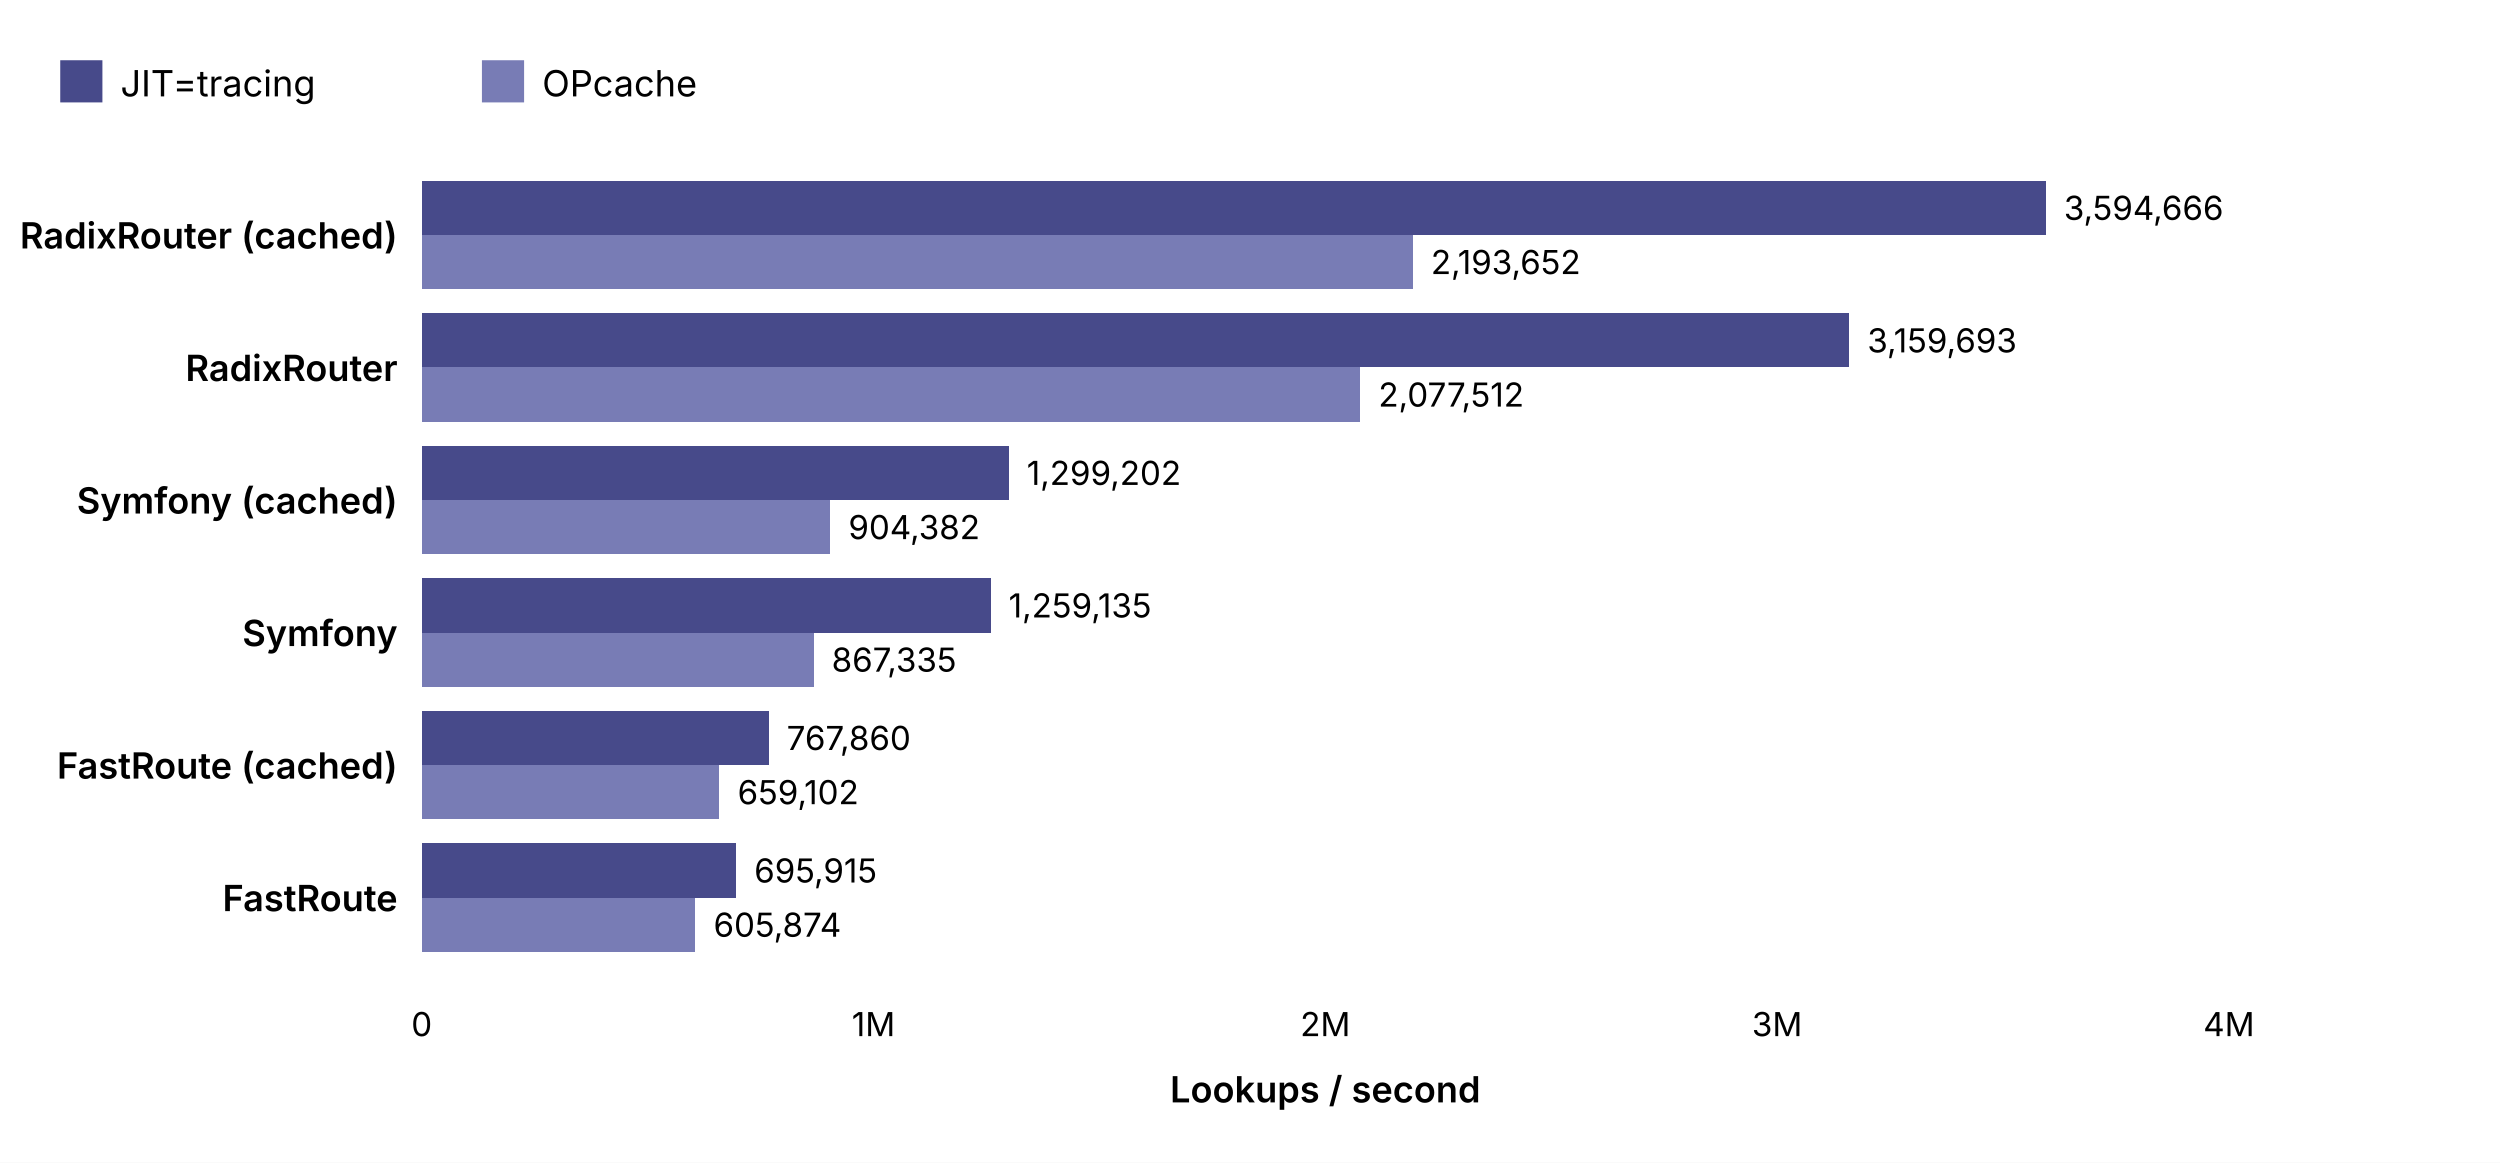
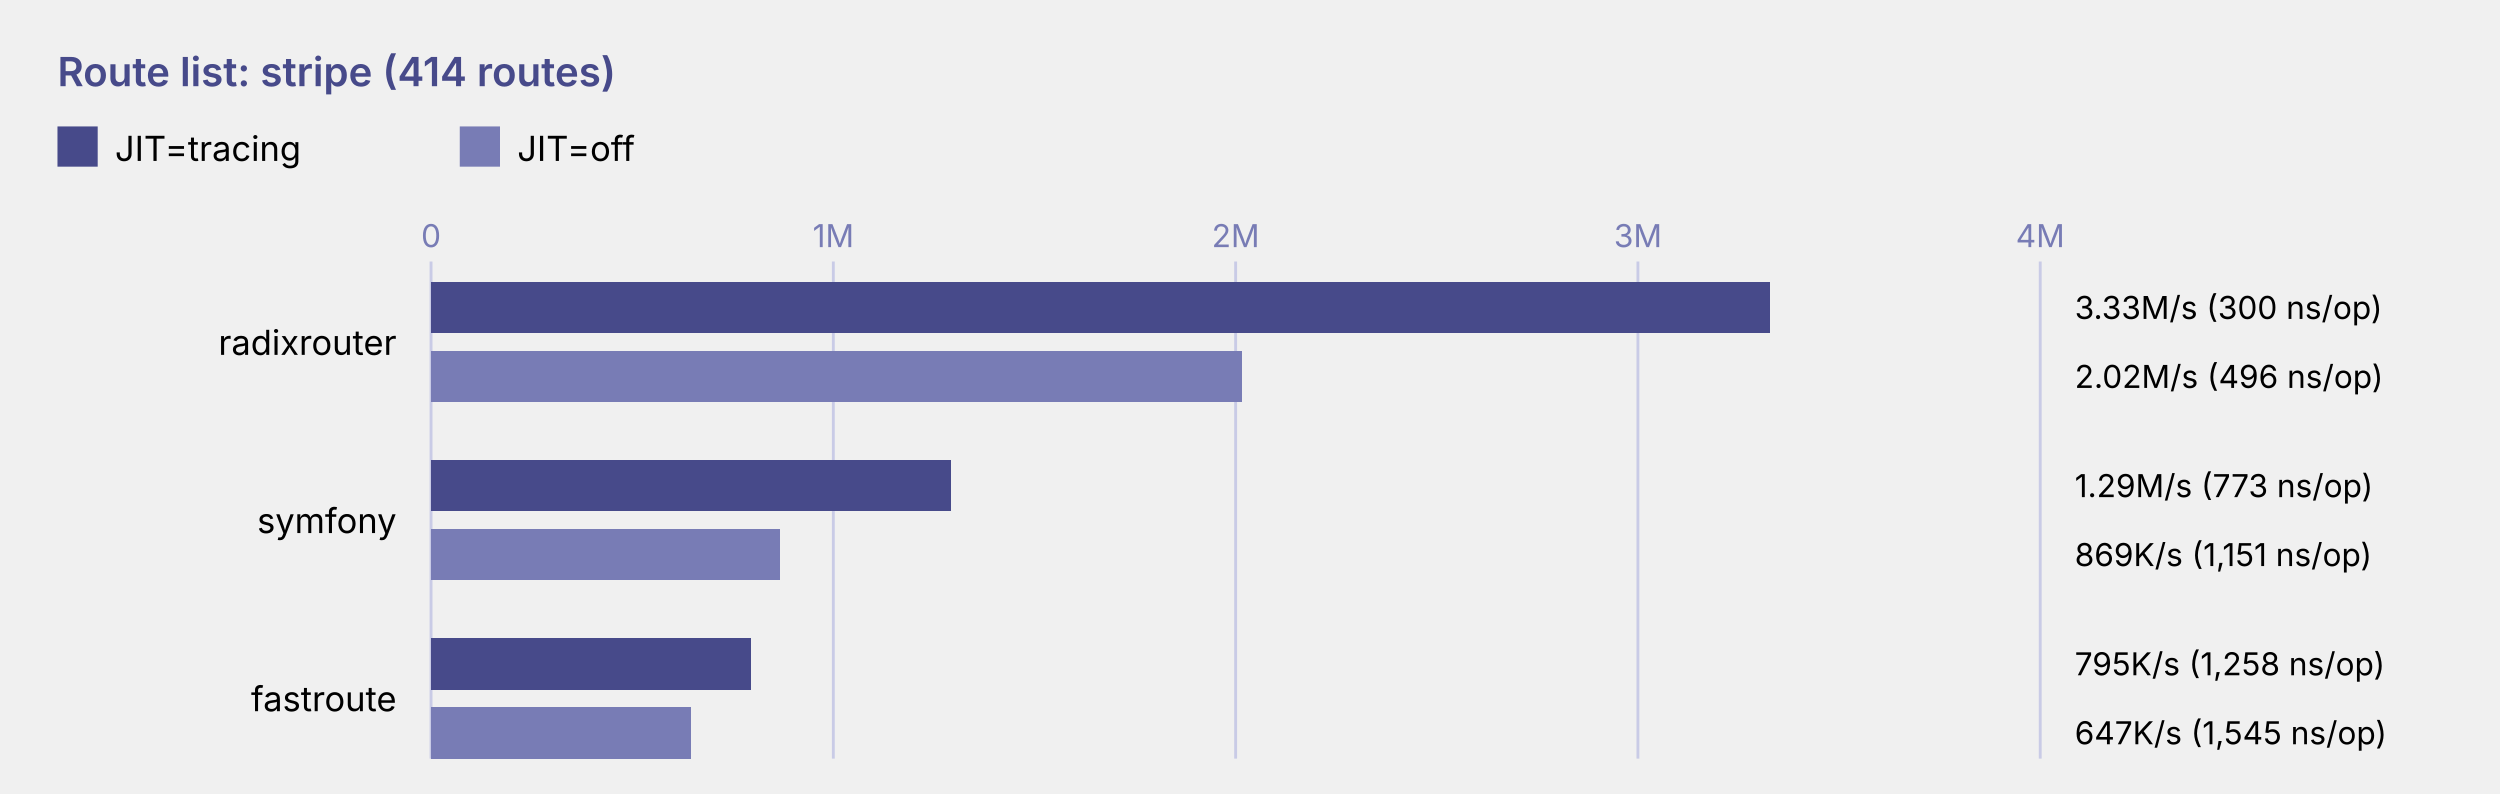
- <svg xmlns="http://www.w3.org/2000/svg" viewBox="0 0 830 386" font-family="system-ui, -apple-system, 'Segoe UI', sans-serif">
-   <style>.bg{fill:#FFFFFF}.fg{fill:#000000}.bar{shape-rendering:crispEdges}@media(prefers-color-scheme:dark){.bg{fill:#1E1E1E}.fg{fill:#E6E6E6}}</style>
-   <rect class="bg" width="830" height="386" />
-   <rect x="20" y="20" width="14" height="14" fill="#474A8A" />
-   <text class="fg" x="40" y="32" font-size="12">JIT=tracing</text>
-   <rect x="160" y="20" width="14" height="14" fill="#787CB5" />
-   <text class="fg" x="180" y="32" font-size="12">OPcache</text>
-   <text class="fg" x="140.00" y="344" text-anchor="middle" font-size="11">0</text>
-   <text class="fg" x="290.00" y="344" text-anchor="middle" font-size="11">1M</text>
-   <text class="fg" x="440.00" y="344" text-anchor="middle" font-size="11">2M</text>
-   <text class="fg" x="590.00" y="344" text-anchor="middle" font-size="11">3M</text>
-   <text class="fg" x="740.00" y="344" text-anchor="middle" font-size="11">4M</text>
-   <text class="fg" x="440.00" y="366" text-anchor="middle" font-size="12" font-weight="600">Lookups / second</text>
-   <text class="fg" x="132" y="82.5" text-anchor="end" font-size="12" font-weight="600">RadixRouter (cached)</text>
-   <rect class="bar" x="140" y="60.0" width="539.20" height="18" fill="#474A8A" />
-   <text class="fg" x="685.20" y="73.0" font-size="11">3,594,666</text>
-   <rect class="bar" x="140" y="78.0" width="329.05" height="18" fill="#787CB5" />
-   <text class="fg" x="475.05" y="91.0" font-size="11">2,193,652</text>
-   <text class="fg" x="132" y="126.5" text-anchor="end" font-size="12" font-weight="600">RadixRouter</text>
-   <rect class="bar" x="140" y="104.0" width="473.95" height="18" fill="#474A8A" />
-   <text class="fg" x="619.95" y="117.0" font-size="11">3,159,693</text>
-   <rect class="bar" x="140" y="122.0" width="311.63" height="18" fill="#787CB5" />
-   <text class="fg" x="457.63" y="135.0" font-size="11">2,077,512</text>
-   <text class="fg" x="132" y="170.5" text-anchor="end" font-size="12" font-weight="600">Symfony (cached)</text>
-   <rect class="bar" x="140" y="148.0" width="194.88" height="18" fill="#474A8A" />
-   <text class="fg" x="340.88" y="161.0" font-size="11">1,299,202</text>
-   <rect class="bar" x="140" y="166.0" width="135.66" height="18" fill="#787CB5" />
-   <text class="fg" x="281.66" y="179.0" font-size="11">904,382</text>
-   <text class="fg" x="132" y="214.5" text-anchor="end" font-size="12" font-weight="600">Symfony</text>
-   <rect class="bar" x="140" y="192.0" width="188.87" height="18" fill="#474A8A" />
-   <text class="fg" x="334.87" y="205.0" font-size="11">1,259,135</text>
-   <rect class="bar" x="140" y="210.0" width="130.10" height="18" fill="#787CB5" />
-   <text class="fg" x="276.10" y="223.0" font-size="11">867,335</text>
-   <text class="fg" x="132" y="258.5" text-anchor="end" font-size="12" font-weight="600">FastRoute (cached)</text>
-   <rect class="bar" x="140" y="236.0" width="115.18" height="18" fill="#474A8A" />
-   <text class="fg" x="261.18" y="249.0" font-size="11">767,860</text>
-   <rect class="bar" x="140" y="254.0" width="98.87" height="18" fill="#787CB5" />
-   <text class="fg" x="244.87" y="267.0" font-size="11">659,102</text>
-   <text class="fg" x="132" y="302.5" text-anchor="end" font-size="12" font-weight="600">FastRoute</text>
-   <rect class="bar" x="140" y="280.0" width="104.39" height="18" fill="#474A8A" />
-   <text class="fg" x="250.39" y="293.0" font-size="11">695,915</text>
-   <rect class="bar" x="140" y="298.0" width="90.88" height="18" fill="#787CB5" />
-   <text class="fg" x="236.88" y="311.0" font-size="11">605,874</text>
+ <svg xmlns="http://www.w3.org/2000/svg" viewBox="0 0 870 276" font-family="system-ui, -apple-system, 'Segoe UI', sans-serif">
+   <style>.fg{fill:#000000}.accent{fill:#474A8A}.bar{shape-rendering:crispEdges}.div{stroke:#C9CBE6;stroke-width:1}.tick{fill:#787CB5}@media(prefers-color-scheme:dark){.fg{fill:#E6E6E6}.accent{fill:#B0B3D6}.tick{fill:#B0B3D6}}</style>
+   <text class="accent" x="20" y="30" font-size="14" font-weight="600">Route list: stripe (414 routes)</text>
+   <rect x="20" y="44" width="14" height="14" fill="#474A8A" />
+   <text class="fg" x="40" y="56" font-size="12">JIT=tracing</text>
+   <rect x="160" y="44" width="14" height="14" fill="#787CB5" />
+   <text class="fg" x="180" y="56" font-size="12">JIT=off</text>
+   <text class="tick" x="150.00" y="86.0" text-anchor="middle" font-size="11">0</text>
+   <line class="div" x1="290.00" y1="91.0" x2="290.00" y2="264.0" />
+   <text class="tick" x="290.00" y="86.0" text-anchor="middle" font-size="11">1M</text>
+   <line class="div" x1="430.00" y1="91.0" x2="430.00" y2="264.0" />
+   <text class="tick" x="430.00" y="86.0" text-anchor="middle" font-size="11">2M</text>
+   <line class="div" x1="570.00" y1="91.0" x2="570.00" y2="264.0" />
+   <text class="tick" x="570.00" y="86.0" text-anchor="middle" font-size="11">3M</text>
+   <line class="div" x1="710.00" y1="91.0" x2="710.00" y2="264.0" />
+   <text class="tick" x="710.00" y="86.0" text-anchor="middle" font-size="11">4M</text>
+   <line class="div" x1="150" y1="91.0" x2="150" y2="264.0" />
+   <text class="fg" x="138" y="123.5" text-anchor="end" font-size="12">radixrouter</text>
+   <rect class="bar" x="150" y="98.0" width="466.12" height="18" fill="#474A8A" />
+   <text class="fg" x="722" y="111.0" font-size="11">3.33M/s  (300 ns/op)</text>
+   <rect class="bar" x="150" y="122.0" width="282.18" height="18" fill="#787CB5" />
+   <text class="fg" x="722" y="135.0" font-size="11">2.02M/s  (496 ns/op)</text>
+   <text class="fg" x="138" y="185.5" text-anchor="end" font-size="12">symfony</text>
+   <rect class="bar" x="150" y="160.0" width="181.04" height="18" fill="#474A8A" />
+   <text class="fg" x="722" y="173.0" font-size="11">1.29M/s  (773 ns/op)</text>
+   <rect class="bar" x="150" y="184.0" width="121.61" height="18" fill="#787CB5" />
+   <text class="fg" x="722" y="197.0" font-size="11">869K/s  (1,151 ns/op)</text>
+   <text class="fg" x="138" y="247.5" text-anchor="end" font-size="12">fastroute</text>
+   <rect class="bar" x="150" y="222.0" width="111.31" height="18" fill="#474A8A" />
+   <text class="fg" x="722" y="235.0" font-size="11">795K/s  (1,258 ns/op)</text>
+   <rect class="bar" x="150" y="246.0" width="90.59" height="18" fill="#787CB5" />
+   <text class="fg" x="722" y="259.0" font-size="11">647K/s  (1,545 ns/op)</text>
</svg>
